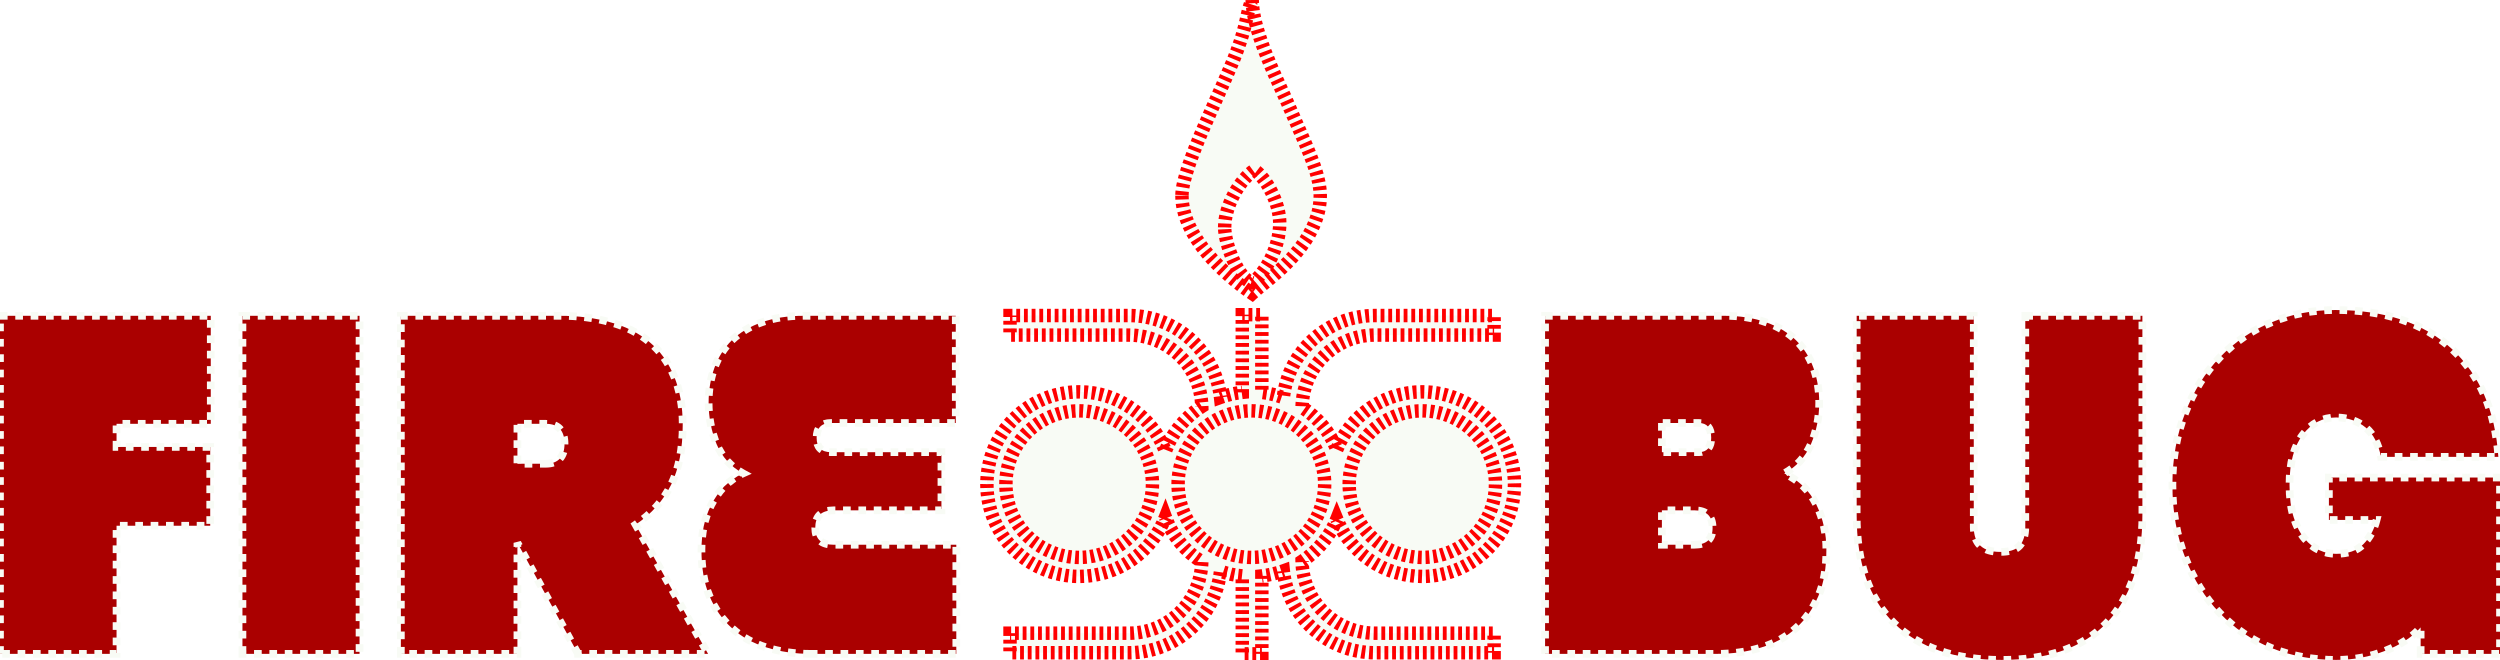
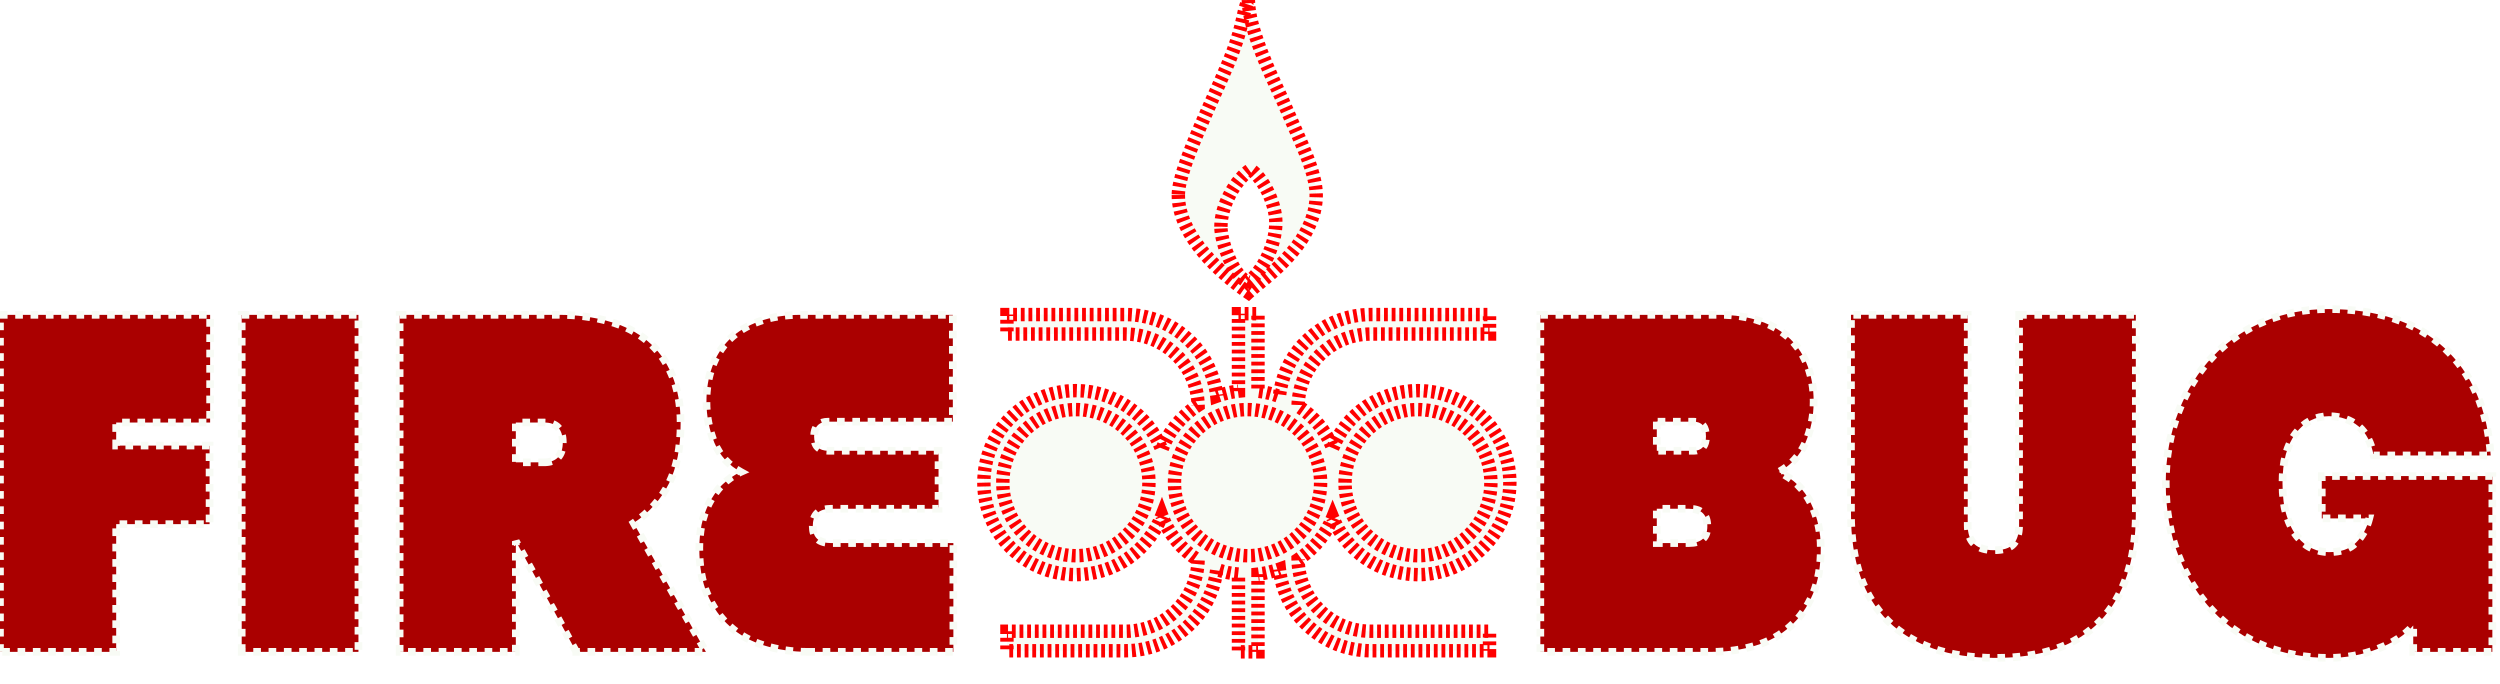
- <svg xmlns="http://www.w3.org/2000/svg" style="object-fit: contain; width: 100%; height: 100%; max-width: 100%; max-height: 100%; margin-bottom:30px;" xml:space="preserve" enable-background="new 0 0 650.945 171.844" viewBox="0 0 650.945 171.844" height="171.844px" width="650.945px" y="0px" x="0px" id="Layer_1" version="1.1">
-   <defs id="defs24" />
-   <g style="fill:#aa0000" id="fire-global-path">
-     <path style="fill:#f8fbf5; stroke: red; stroke-width: 3.5px; stroke-dasharray: 1;" id="fire-path4" d="M348.069,117.02c3.587-8.823,12.195-14.992,22.239-14.992c13.271,0,24.031,10.76,24.031,24.031   s-10.76,24.032-24.031,24.032c-10.044,0-18.652-6.169-22.239-14.921c-1.793,4.52-5.021,8.321-9.038,10.976   c0.143,10.33,8.608,18.724,18.938,18.724h31.062v5.094H357.97c-12.268,0-22.525-9.398-23.817-21.307   c-1.793,0.646-3.658,1.076-5.596,1.291v20.302h-5.093v-20.302c-2.009-0.143-3.874-0.574-5.667-1.219   c-1.363,11.908-11.55,21.234-23.817,21.234h-30.99v-5.094h30.99c10.259,0,18.724-8.322,18.938-18.58   c-4.304-2.727-7.675-6.815-9.469-11.621c-3.515,9.039-12.267,15.423-22.454,15.423c-13.271,0-24.032-10.761-24.032-24.032   s10.76-24.031,24.032-24.031c10.187,0,18.939,6.456,22.454,15.424c1.793-4.807,5.165-8.896,9.469-11.622   c-0.215-10.259-8.68-18.58-18.938-18.58h-30.99v-5.093h30.99c12.268,0,22.454,9.326,23.817,21.306   c1.793-0.646,3.658-1.076,5.667-1.292V81.94h5.093v20.229c1.938,0.216,3.803,0.718,5.596,1.363   c1.292-11.98,11.55-21.377,23.817-21.377h31.062v5.093H357.97c-10.33,0-18.796,8.465-18.938,18.796   C343.048,108.699,346.276,112.5,348.069,117.02z M351.298,126.059c0-10.545,8.537-19.082,19.011-19.082   c10.545,0,19.082,8.537,19.082,19.082c0,10.546-8.537,19.082-19.082,19.082C359.835,145.141,351.298,136.604,351.298,126.059z    M306.749,126.059c0-10.545,8.537-19.082,19.082-19.082c10.546,0,19.082,8.537,19.082,19.082c0,10.546-8.536,19.082-19.082,19.082   C315.286,145.141,306.749,136.604,306.749,126.059z M261.913,126.059c0-10.545,8.537-19.082,19.082-19.082   s19.082,8.537,19.082,19.082c0,10.546-8.537,19.082-19.082,19.082S261.913,136.604,261.913,126.059z" />
-     <path style="fill:#f8fbf5; stroke: red; stroke-width: 3.5px; stroke-dasharray: 1;" id="fire-path6" d="M307.753,50.95c0,10.76,11.479,20.875,18.293,25.466c0.861-0.789,1.722-1.506,2.727-2.295   c6.887-5.452,14.993-13.486,14.993-23.171c0-4.591-2.439-10.115-3.803-13.415l-5.236-11.909c-2.654-5.739-8.681-18.149-8.681-25.61   c-0.43,0.646,0-0.359-0.502,1.147c-1.004,2.798-0.933,5.309-3.443,12.052C318.514,22.972,307.753,43.202,307.753,50.95z    M318.873,59.2c0-5.667,3.945-12.411,7.747-14.921c3.085,2.081,6.6,8.537,6.6,13.845c0,6.169-3.658,12.913-7.174,15.496   C322.459,72.687,318.873,63.576,318.873,59.2z" />
-     <path style="fill:#aa0000 stroke: fill:#f8fbf5; stroke:#f8fbf5; stroke-width: 2px; stroke-dasharray: 2;" id="fire-path8" d="M211.123,170.249c-4.161,0-8.035-0.573-11.478-1.649c-3.515-1.076-6.528-2.727-9.039-5.021   c-2.511-2.225-4.447-5.021-5.882-8.394c-1.435-3.372-2.08-7.39-2.08-12.052c0-2.009,0.215-4.018,0.574-6.026   c0.43-2.009,1.076-3.874,1.937-5.596c0.933-1.793,2.008-3.372,3.372-4.806c1.435-1.363,3.013-2.583,4.95-3.443   c-3.156-1.723-5.452-4.232-6.887-7.604c-1.363-3.372-2.081-6.958-2.081-10.833c0-3.228,0.502-6.24,1.507-9.039   c1.004-2.797,2.511-5.164,4.52-7.173c2.08-2.009,4.663-3.587,7.748-4.663c3.156-1.148,6.815-1.722,10.976-1.722h39.599v27.905   H216.36c-2.511,0-3.73,1.292-3.73,3.874c0,2.439,1.22,3.73,3.73,3.73h28.767v15.137h-28.049c-3.228,0-4.806,1.507-4.806,4.591   c0,2.941,1.578,4.377,4.806,4.377H249v28.407H211.123z" />
-     <path style="fill:#aa0000 stroke: fill:#f8fbf5; stroke:#f8fbf5; stroke-width: 2px; stroke-dasharray: 2;" id="fire-path10" d="M150.505,170.249l-15.782-28.91v28.91h-30.345V82.228h41.393c4.878,0,9.326,0.574,13.271,1.722   c3.946,1.076,7.317,2.798,10.043,5.094c2.798,2.295,4.878,5.236,6.385,8.823c1.506,3.587,2.295,7.819,2.295,12.769   c0,6.242-1.004,11.406-3.013,15.568c-2.009,4.088-5.094,7.604-9.254,10.401l18.867,33.645H150.505z M142.112,120.75   c3.228,0,4.878-1.793,4.878-5.236s-1.65-5.165-4.878-5.165h-7.389v10.401H142.112z" />
-     <polygon style="fill:#aa0000 stroke: fill:#f8fbf5; stroke:#f8fbf5; stroke-width: 2px; stroke-dasharray: 2;" id="polygon12" points="63.129,170.249 63.129,82.228 93.617,82.228 93.617,170.249  " />
-     <polygon style="fill:#aa0000 stroke: fill:#f8fbf5; stroke:#f8fbf5; stroke-width: 2px; stroke-dasharray: 2;" id="polygon14" points="0,170.249 0,82.228 54.879,82.228 54.879,110.349 30.345,110.349 30.345,116.375 54.736,116.375 54.736,136.891    30.345,136.891 30.345,170.249  " />
-     <path style="fill:#aa0000 stroke: fill:#f8fbf5; stroke:#f8fbf5; stroke-width: 2px; stroke-dasharray: 2;" id="fire-path16" d="M630.284,170.249v-6.887c-2.151,2.511-5.236,4.52-9.254,6.098s-8.25,2.367-12.77,2.367c-5.954,0-11.55-1.004-16.786-3.085   c-5.165-2.08-9.685-5.093-13.486-9.11c-3.803-3.945-6.815-8.681-8.968-14.347c-2.224-5.596-3.371-11.98-3.371-19.082   c0-6.888,1.147-13.129,3.371-18.796c2.152-5.596,5.165-10.401,8.968-14.348c3.802-3.945,8.249-7.03,13.414-9.11   c5.166-2.152,10.761-3.229,16.644-3.229c12.913,0,23.027,3.372,30.345,10.115c7.246,6.743,11.335,16.141,12.124,28.121h-30.561   c-0.646-3.3-1.937-5.883-3.945-7.604c-2.08-1.722-4.663-2.653-7.748-2.653c-3.515,0-6.456,1.506-8.68,4.519   c-2.296,3.013-3.443,7.317-3.443,12.985c0,3.371,0.358,6.169,1.076,8.465c0.717,2.295,1.649,4.16,2.869,5.595   c1.147,1.363,2.439,2.439,3.874,3.013c1.363,0.646,2.869,0.934,4.304,0.934c3.085,0,5.452-0.789,7.103-2.512   c1.649-1.649,2.798-3.73,3.443-6.312h-12.411v-11.047h44.55v45.911H630.284z" />
-     <path style="fill:#aa0000 stroke: fill:#f8fbf5; stroke:#f8fbf5; stroke-width: 2px; stroke-dasharray: 2;" id="fire-path18" d="M527.342,82.228h30.488v51.866c0,12.339-3.157,21.736-9.326,28.121c-6.241,6.456-15.352,9.612-27.332,9.612   c-12.123,0-21.449-3.156-27.978-9.541c-6.528-6.384-9.756-15.71-9.756-28.049v-52.01h30.488v55.022   c0,4.305,2.295,6.457,6.887,6.457c2.367,0,4.017-0.503,5.021-1.579c1.004-1.075,1.507-2.726,1.507-4.878V82.228z" />
-     <path style="fill:#aa0000 stroke: fill:#f8fbf5; stroke:#f8fbf5; stroke-width: 2px; stroke-dasharray: 2;" id="fire-path20" d="M402.303,170.249V82.228h46.63c4.16,0,7.819,0.574,10.976,1.722c3.085,1.076,5.667,2.654,7.748,4.663   c2.008,2.009,3.515,4.376,4.52,7.173c1.004,2.799,1.506,5.812,1.506,9.039c0,3.875-0.717,7.461-2.152,10.833   c-1.506,3.372-3.802,5.882-6.958,7.604c3.874,1.793,6.6,4.52,8.394,8.178c1.722,3.587,2.582,7.532,2.582,11.693   c0,4.662-0.646,8.68-2.08,12.052s-3.372,6.169-5.883,8.394c-2.511,2.295-5.523,3.945-9.039,5.021   c-3.443,1.076-7.316,1.649-11.478,1.649H402.303z M441.113,141.842c3.228,0,4.807-1.436,4.807-4.377   c0-3.084-1.579-4.591-4.807-4.591h-8.394v8.968H441.113z M432.72,110.133v7.604h9.613c2.151,0,3.228-1.291,3.228-3.73   c0-2.582-1.076-3.874-3.228-3.874H432.72z" />
+ <svg xmlns="http://www.w3.org/2000/svg" style="object-fit:contain;width:100%;height:100%;max-width:100%;max-height:100%;margin-bottom:30px" height="171.844" width="650.945">
+   <g fill="#a00">
+     <path d="M348.069 117.02c3.587-8.823 12.195-14.992 22.239-14.992 13.271 0 24.031 10.76 24.031 24.031s-10.76 24.032-24.031 24.032c-10.044 0-18.652-6.169-22.239-14.921-1.793 4.52-5.021 8.321-9.038 10.976.143 10.33 8.608 18.724 18.938 18.724h31.062v5.094H357.97c-12.268 0-22.525-9.398-23.817-21.307a24.377 24.377 0 01-5.596 1.291v20.302h-5.093v-20.302a20.985 20.985 0 01-5.667-1.219c-1.363 11.908-11.55 21.234-23.817 21.234h-30.99v-5.094h30.99c10.259 0 18.724-8.322 18.938-18.58-4.304-2.727-7.675-6.815-9.469-11.621-3.515 9.039-12.267 15.423-22.454 15.423-13.271 0-24.032-10.761-24.032-24.032s10.76-24.031 24.032-24.031c10.187 0 18.939 6.456 22.454 15.424 1.793-4.807 5.165-8.896 9.469-11.622-.215-10.259-8.68-18.58-18.938-18.58h-30.99v-5.093h30.99c12.268 0 22.454 9.326 23.817 21.306a24.183 24.183 0 015.667-1.292V81.94h5.093v20.229c1.938.216 3.803.718 5.596 1.363 1.292-11.98 11.55-21.377 23.817-21.377h31.062v5.093H357.97c-10.33 0-18.796 8.465-18.938 18.796 4.016 2.655 7.244 6.456 9.037 10.976zm3.229 9.039c0-10.545 8.537-19.082 19.011-19.082 10.545 0 19.082 8.537 19.082 19.082 0 10.546-8.537 19.082-19.082 19.082-10.474 0-19.011-8.537-19.011-19.082zm-44.549 0c0-10.545 8.537-19.082 19.082-19.082 10.546 0 19.082 8.537 19.082 19.082 0 10.546-8.536 19.082-19.082 19.082-10.545 0-19.082-8.537-19.082-19.082zm-44.836 0c0-10.545 8.537-19.082 19.082-19.082s19.082 8.537 19.082 19.082c0 10.546-8.537 19.082-19.082 19.082s-19.082-8.537-19.082-19.082zM307.753 50.95c0 10.76 11.479 20.875 18.293 25.466a45.662 45.662 0 012.727-2.295c6.887-5.452 14.993-13.486 14.993-23.171 0-4.591-2.439-10.115-3.803-13.415l-5.236-11.909c-2.654-5.739-8.681-18.149-8.681-25.61-.43.646 0-.359-.502 1.147-1.004 2.798-.933 5.309-3.443 12.052-3.587 9.757-14.348 29.987-14.348 37.735zm11.12 8.25c0-5.667 3.945-12.411 7.747-14.921 3.085 2.081 6.6 8.537 6.6 13.845 0 6.169-3.658 12.913-7.174 15.496-3.587-.933-7.173-10.044-7.173-14.42z" fill="#f8fbf5" stroke="red" stroke-width="3.5" stroke-dasharray="1" />
+     <path d="M211.123 170.249c-4.161 0-8.035-.573-11.478-1.649-3.515-1.076-6.528-2.727-9.039-5.021-2.511-2.225-4.447-5.021-5.882-8.394-1.435-3.372-2.08-7.39-2.08-12.052 0-2.009.215-4.018.574-6.026a23.411 23.411 0 011.937-5.596c.933-1.793 2.008-3.372 3.372-4.806 1.435-1.363 3.013-2.583 4.95-3.443-3.156-1.723-5.452-4.232-6.887-7.604-1.363-3.372-2.081-6.958-2.081-10.833 0-3.228.502-6.24 1.507-9.039 1.004-2.797 2.511-5.164 4.52-7.173 2.08-2.009 4.663-3.587 7.748-4.663 3.156-1.148 6.815-1.722 10.976-1.722h39.599v27.905H216.36c-2.511 0-3.73 1.292-3.73 3.874 0 2.439 1.22 3.73 3.73 3.73h28.767v15.137h-28.049c-3.228 0-4.806 1.507-4.806 4.591 0 2.941 1.578 4.377 4.806 4.377H249v28.407h-37.877zM150.505 170.249l-15.782-28.91v28.91h-30.345V82.228h41.393c4.878 0 9.326.574 13.271 1.722 3.946 1.076 7.317 2.798 10.043 5.094 2.798 2.295 4.878 5.236 6.385 8.823 1.506 3.587 2.295 7.819 2.295 12.769 0 6.242-1.004 11.406-3.013 15.568-2.009 4.088-5.094 7.604-9.254 10.401l18.867 33.645h-33.86zm-8.393-49.499c3.228 0 4.878-1.793 4.878-5.236s-1.65-5.165-4.878-5.165h-7.389v10.401h7.389zM63.129 170.249V82.228h30.488v88.021zM0 170.249V82.228h54.879v28.121H30.345v6.026h24.391v20.516H30.345v33.358zM630.284 170.249v-6.887c-2.151 2.511-5.236 4.52-9.254 6.098s-8.25 2.367-12.77 2.367c-5.954 0-11.55-1.004-16.786-3.085-5.165-2.08-9.685-5.093-13.486-9.11-3.803-3.945-6.815-8.681-8.968-14.347-2.224-5.596-3.371-11.98-3.371-19.082 0-6.888 1.147-13.129 3.371-18.796 2.152-5.596 5.165-10.401 8.968-14.348 3.802-3.945 8.249-7.03 13.414-9.11 5.166-2.152 10.761-3.229 16.644-3.229 12.913 0 23.027 3.372 30.345 10.115 7.246 6.743 11.335 16.141 12.124 28.121h-30.561c-.646-3.3-1.937-5.883-3.945-7.604-2.08-1.722-4.663-2.653-7.748-2.653-3.515 0-6.456 1.506-8.68 4.519-2.296 3.013-3.443 7.317-3.443 12.985 0 3.371.358 6.169 1.076 8.465.717 2.295 1.649 4.16 2.869 5.595 1.147 1.363 2.439 2.439 3.874 3.013 1.363.646 2.869.934 4.304.934 3.085 0 5.452-.789 7.103-2.512 1.649-1.649 2.798-3.73 3.443-6.312h-12.411v-11.047h44.55v45.911h-20.662zM527.342 82.228h30.488v51.866c0 12.339-3.157 21.736-9.326 28.121-6.241 6.456-15.352 9.612-27.332 9.612-12.123 0-21.449-3.156-27.978-9.541-6.528-6.384-9.756-15.71-9.756-28.049v-52.01h30.488v55.022c0 4.305 2.295 6.457 6.887 6.457 2.367 0 4.017-.503 5.021-1.579 1.004-1.075 1.507-2.726 1.507-4.878V82.228zM402.303 170.249V82.228h46.63c4.16 0 7.819.574 10.976 1.722 3.085 1.076 5.667 2.654 7.748 4.663 2.008 2.009 3.515 4.376 4.52 7.173 1.004 2.799 1.506 5.812 1.506 9.039 0 3.875-.717 7.461-2.152 10.833-1.506 3.372-3.802 5.882-6.958 7.604 3.874 1.793 6.6 4.52 8.394 8.178 1.722 3.587 2.582 7.532 2.582 11.693 0 4.662-.646 8.68-2.08 12.052s-3.372 6.169-5.883 8.394c-2.511 2.295-5.523 3.945-9.039 5.021-3.443 1.076-7.316 1.649-11.478 1.649h-44.766zm38.81-28.407c3.228 0 4.807-1.436 4.807-4.377 0-3.084-1.579-4.591-4.807-4.591h-8.394v8.968h8.394zm-8.393-31.709v7.604h9.613c2.151 0 3.228-1.291 3.228-3.73 0-2.582-1.076-3.874-3.228-3.874h-9.613z" fill="#aa0000 stroke: fill:#f8fbf5" stroke="#f8fbf5" stroke-width="2" stroke-dasharray="2" />
  </g>
</svg>
